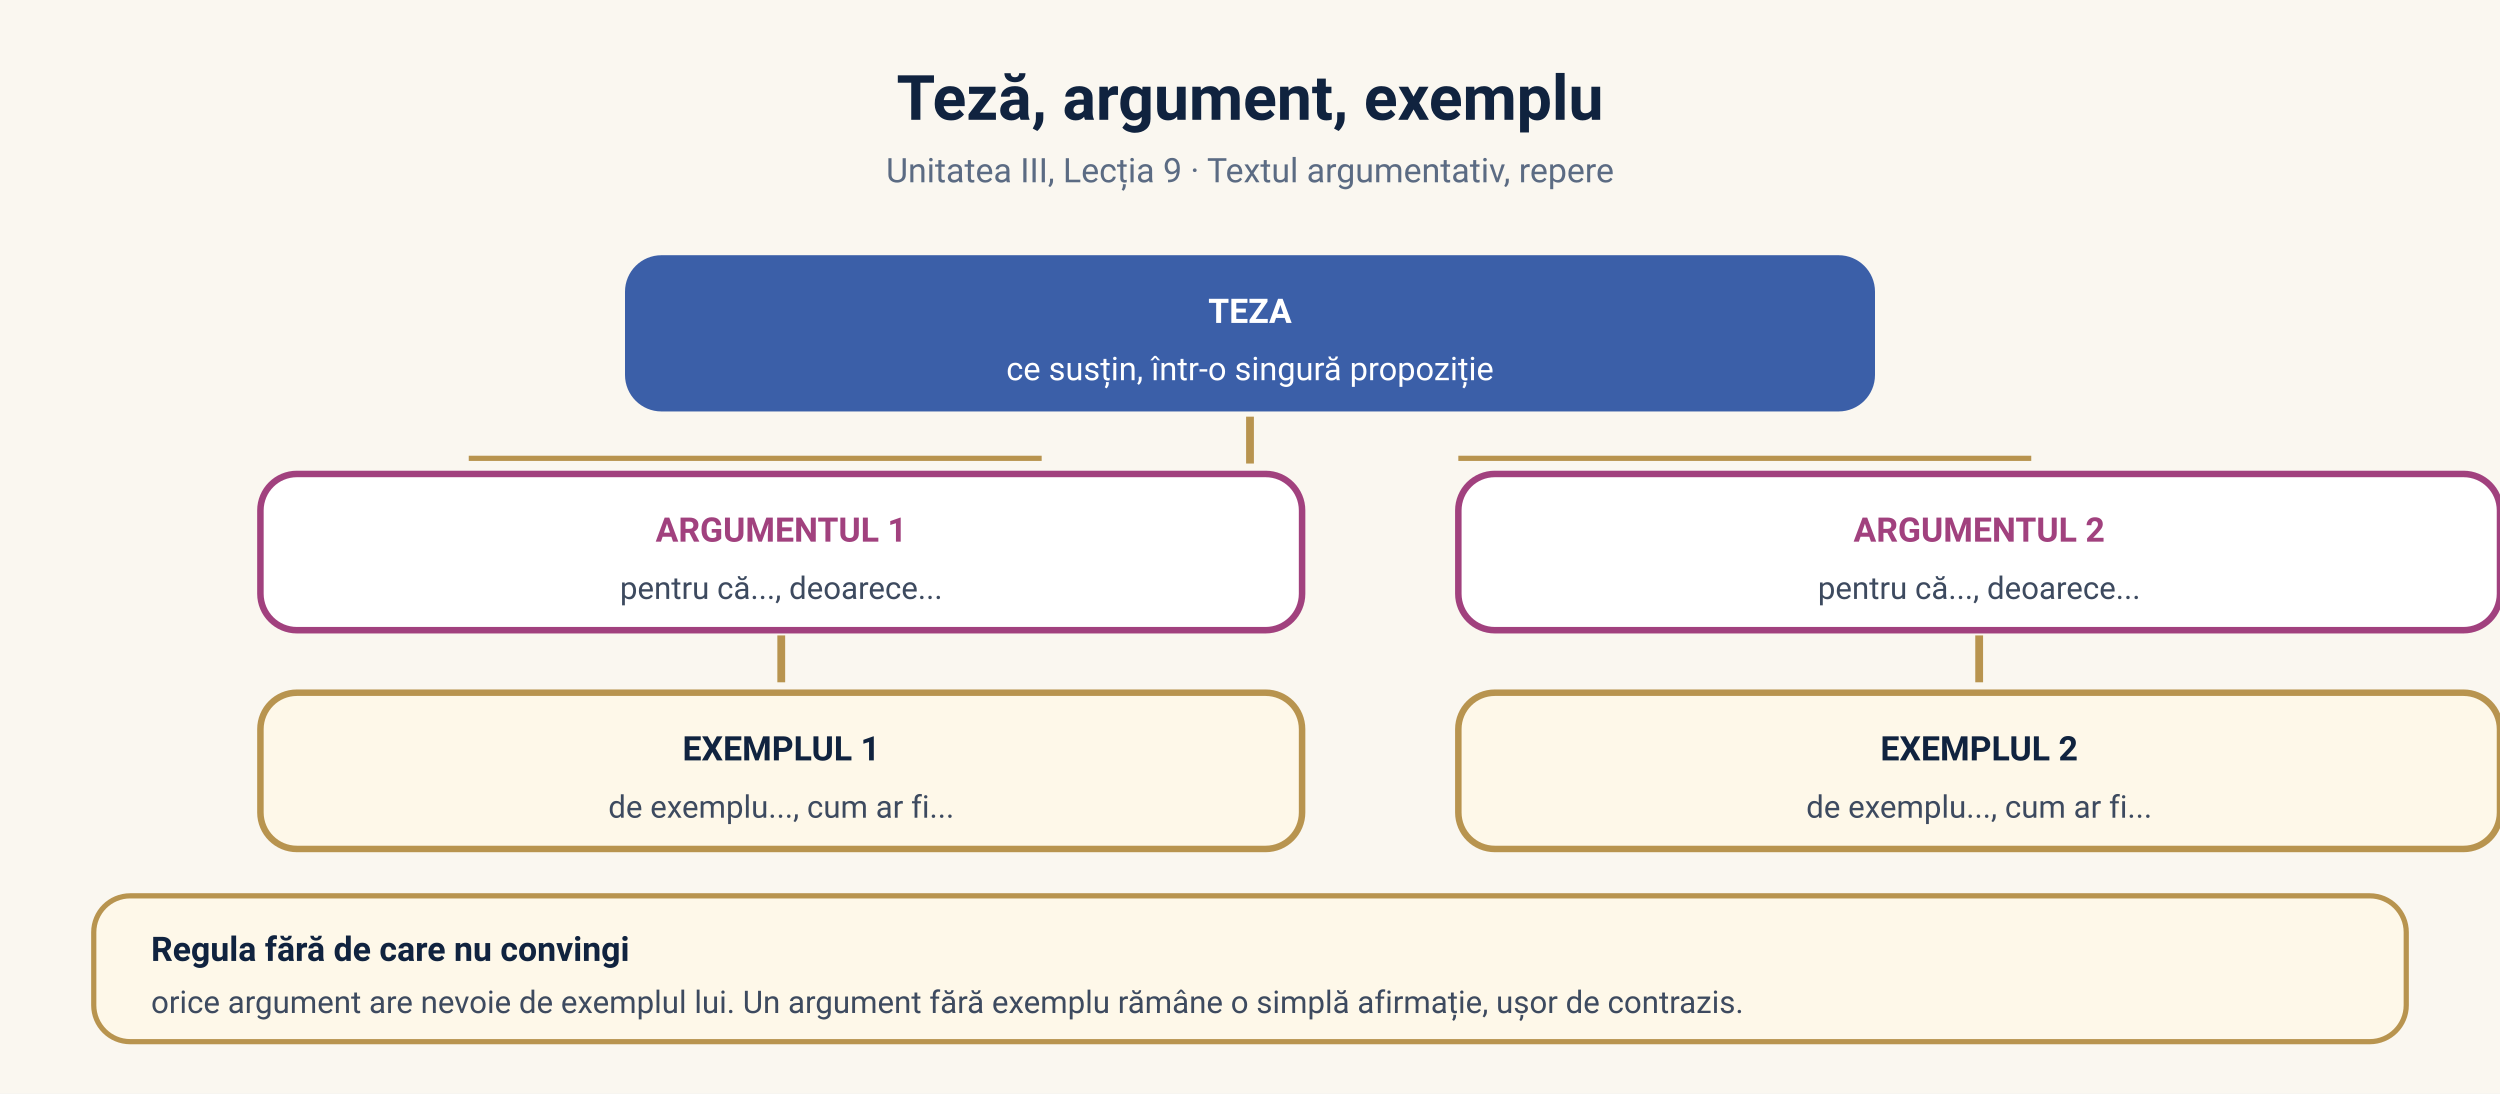
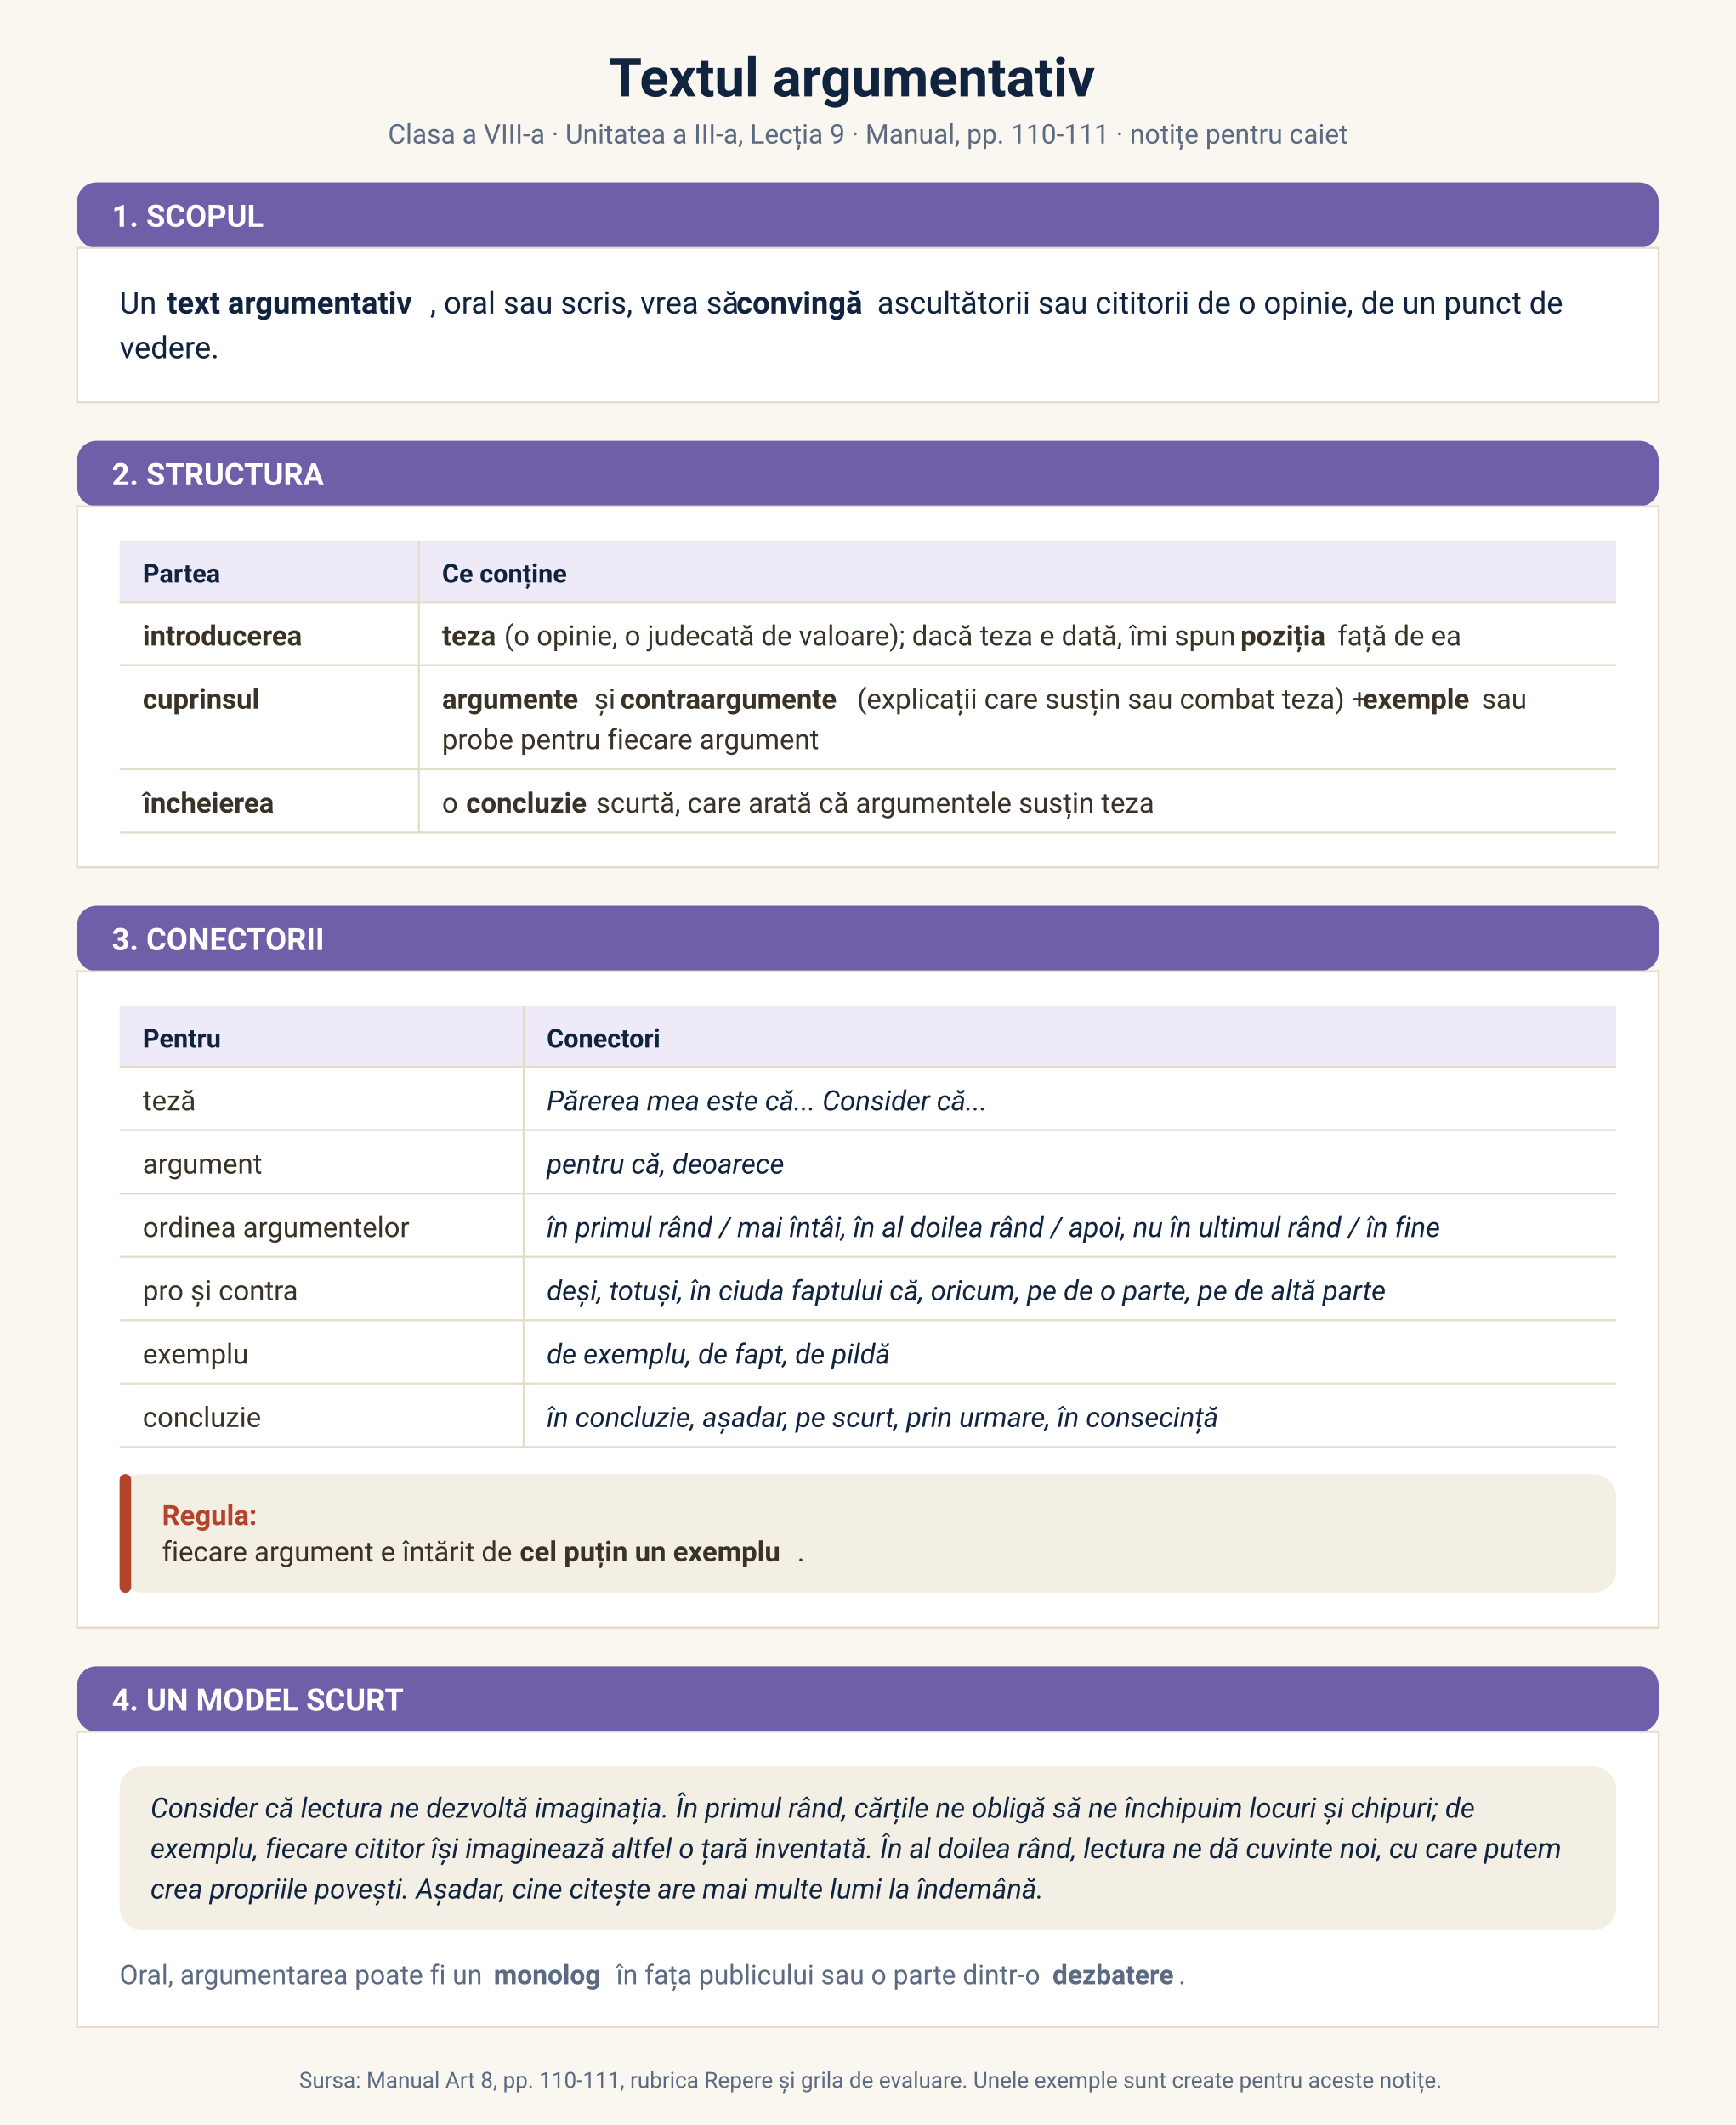
- <svg xmlns="http://www.w3.org/2000/svg" viewBox="0 0 960 420" font-family="'Segoe UI', 'Plus Jakarta Sans', -apple-system, Roboto, sans-serif">
-   <rect width="960" height="420" fill="#faf7f0" />
-   <text x="480" y="46" text-anchor="middle" font-size="24" font-weight="700" fill="#10233f">Teză, argument, exemplu</text>
-   <text x="480" y="70" text-anchor="middle" font-size="13" fill="#5b6b83">Unitatea III, Lecția 9 · Textul argumentativ, repere</text>
-   <rect x="240" y="98" width="480" height="60" rx="14" fill="#3b5fa8" />
-   <text x="480" y="124" text-anchor="middle" font-size="13" font-weight="700" fill="#ffffff">TEZA</text>
-   <text x="480" y="146" text-anchor="middle" font-size="12.5" fill="#ffffff">ce susțin, într-o singură propoziție</text>
-   <path d="M480 160 L480 178" stroke="#b8944f" stroke-width="3" />
-   <rect x="100" y="182" width="400" height="60" rx="14" fill="#ffffff" stroke="#a1417e" stroke-width="2.5" />
-   <text x="300" y="208" text-anchor="middle" font-size="13" font-weight="700" fill="#a1417e">ARGUMENTUL 1</text>
-   <text x="300" y="230" text-anchor="middle" font-size="12" fill="#3d4a5f">pentru că..., deoarece...</text>
-   <path d="M300 244 L300 262" stroke="#b8944f" stroke-width="3" />
-   <rect x="100" y="266" width="400" height="60" rx="14" fill="#fef8e9" stroke="#b8944f" stroke-width="2.5" />
-   <text x="300" y="292" text-anchor="middle" font-size="13" font-weight="700" fill="#10233f">EXEMPLUL 1</text>
-   <text x="300" y="314" text-anchor="middle" font-size="12" fill="#3d4a5f">de exemplu..., cum ar fi...</text>
-   <rect x="560" y="182" width="400" height="60" rx="14" fill="#ffffff" stroke="#a1417e" stroke-width="2.5" />
-   <text x="760" y="208" text-anchor="middle" font-size="13" font-weight="700" fill="#a1417e">ARGUMENTUL 2</text>
-   <text x="760" y="230" text-anchor="middle" font-size="12" fill="#3d4a5f">pentru că..., deoarece...</text>
-   <path d="M760 244 L760 262" stroke="#b8944f" stroke-width="3" />
-   <rect x="560" y="266" width="400" height="60" rx="14" fill="#fef8e9" stroke="#b8944f" stroke-width="2.5" />
-   <text x="760" y="292" text-anchor="middle" font-size="13" font-weight="700" fill="#10233f">EXEMPLUL 2</text>
-   <text x="760" y="314" text-anchor="middle" font-size="12" fill="#3d4a5f">de exemplu..., cum ar fi...</text>
-   <path d="M180 176 L400 176" stroke="#b8944f" stroke-width="2" />
-   <path d="M560 176 L780 176" stroke="#b8944f" stroke-width="2" />
-   <rect x="36" y="344" width="888" height="56" rx="14" fill="#fef8e9" stroke="#b8944f" stroke-width="2" />
-   <text x="58" y="369" font-size="13" font-weight="700" fill="#10233f">Regula fără de care nu convingi</text>
-   <text x="58" y="389" font-size="12" fill="#3d4a5f">orice argument are nevoie de exemplul lui. Un argument fără exemplu rămâne o simplă afirmație, ușor de contrazis.</text>
+ <svg xmlns="http://www.w3.org/2000/svg" viewBox="0 0 900 1102" font-family="'Segoe UI', 'Plus Jakarta Sans', -apple-system, Roboto, sans-serif">
+   <rect width="900" height="1102" fill="#faf7f0" />
+   <text x="315.5" y="50.0" font-size="28" fill="#10233f" font-weight="700" textLength="269.3" lengthAdjust="spacing">Textul argumentativ</text>
+   <text x="201.2" y="74.4" font-size="14" fill="#5b6b83" textLength="497.7" lengthAdjust="spacing">Clasa a VIII-a · Unitatea a III-a, Lecția 9 · Manual, pp. 110-111 · notițe pentru caiet</text>
+   <rect x="40" y="94.6" width="820" height="34" rx="10" fill="#6f5ea8" />
+   <text x="58" y="117.6" font-size="16" font-weight="700" fill="#ffffff">1. SCOPUL</text>
+   <rect x="40" y="128.6" width="820" height="80.0" fill="#ffffff" stroke="#e3dccb" />
+   <text x="62.0" y="162.6" font-size="16" fill="#10233f" textLength="20.2" lengthAdjust="spacing">Un</text>
+   <text x="86.5" y="162.6" font-size="16" fill="#10233f" font-weight="700" textLength="136.5" lengthAdjust="spacing">text argumentativ</text>
+   <text x="223.0" y="162.6" font-size="16" fill="#10233f" textLength="154.6" lengthAdjust="spacing">, oral sau scris, vrea să</text>
+   <text x="381.8" y="162.6" font-size="16" fill="#10233f" font-weight="700" textLength="68.6" lengthAdjust="spacing">convingă</text>
+   <text x="454.8" y="162.6" font-size="16" fill="#10233f" textLength="357.4" lengthAdjust="spacing">ascultătorii sau cititorii de o opinie, de un punct de</text>
+   <text x="62.0" y="185.8" font-size="16" fill="#10233f" textLength="51.2" lengthAdjust="spacing">vedere.</text>
+   <rect x="40" y="228.6" width="820" height="34" rx="10" fill="#6f5ea8" />
+   <text x="58" y="251.6" font-size="16" font-weight="700" fill="#ffffff">2. STRUCTURA</text>
+   <rect x="40" y="262.6" width="820" height="187.1" fill="#ffffff" stroke="#e3dccb" />
+   <rect x="62.0" y="280.6" width="776.0" height="31.6" fill="#efeaf8" />
+   <text x="74.0" y="302.1" font-size="13.5" fill="#10233f" font-weight="700" textLength="40.8" lengthAdjust="spacing">Partea</text>
+   <text x="229.2" y="302.1" font-size="13.5" fill="#10233f" font-weight="700" textLength="67.0" lengthAdjust="spacing">Ce conține</text>
+   <line x1="62.0" y1="312.2" x2="838.0" y2="312.2" stroke="#e3dccb" />
+   <text x="74.0" y="334.7" font-size="14.5" fill="#3a3226" font-weight="700" textLength="87.3" lengthAdjust="spacing">introducerea</text>
+   <text x="229.2" y="334.7" font-size="14.5" fill="#3a3226" font-weight="700" textLength="28.3" lengthAdjust="spacing">teza</text>
+   <text x="261.4" y="334.7" font-size="14.5" fill="#3a3226" textLength="377.9" lengthAdjust="spacing">(o opinie, o judecată de valoare); dacă teza e dată, îmi spun</text>
+   <text x="643.2" y="334.7" font-size="14.5" fill="#3a3226" font-weight="700" textLength="46.4" lengthAdjust="spacing">poziția</text>
+   <text x="693.5" y="334.7" font-size="14.5" fill="#3a3226" textLength="63.1" lengthAdjust="spacing">față de ea</text>
+   <line x1="62.0" y1="345.0" x2="838.0" y2="345.0" stroke="#e3dccb" />
+   <text x="74.0" y="367.5" font-size="14.5" fill="#3a3226" font-weight="700" textLength="62.8" lengthAdjust="spacing">cuprinsul</text>
+   <text x="229.2" y="367.5" font-size="14.5" fill="#3a3226" font-weight="700" textLength="75.0" lengthAdjust="spacing">argumente</text>
+   <text x="308.1" y="367.5" font-size="14.5" fill="#3a3226" textLength="9.6" lengthAdjust="spacing">și</text>
+   <text x="321.6" y="367.5" font-size="14.5" fill="#3a3226" font-weight="700" textLength="118.9" lengthAdjust="spacing">contraargumente</text>
+   <text x="444.4" y="367.5" font-size="14.5" fill="#3a3226" textLength="258.2" lengthAdjust="spacing">(explicații care susțin sau combat teza) +</text>
+   <text x="706.5" y="367.5" font-size="14.5" fill="#3a3226" font-weight="700" textLength="57.9" lengthAdjust="spacing">exemple</text>
+   <text x="768.3" y="367.5" font-size="14.5" fill="#3a3226" textLength="21.8" lengthAdjust="spacing">sau</text>
+   <text x="229.2" y="388.5" font-size="14.5" fill="#3a3226" textLength="197.3" lengthAdjust="spacing">probe pentru fiecare argument</text>
+   <line x1="62.0" y1="398.9" x2="838.0" y2="398.9" stroke="#e3dccb" />
+   <text x="74.0" y="421.4" font-size="14.5" fill="#3a3226" font-weight="700" textLength="69.7" lengthAdjust="spacing">încheierea</text>
+   <text x="229.2" y="421.4" font-size="14.5" fill="#3a3226" textLength="8.6" lengthAdjust="spacing">o</text>
+   <text x="241.7" y="421.4" font-size="14.5" fill="#3a3226" font-weight="700" textLength="63.4" lengthAdjust="spacing">concluzie</text>
+   <text x="309.0" y="421.4" font-size="14.5" fill="#3a3226" textLength="282.6" lengthAdjust="spacing">scurtă, care arată că argumentele susțin teza</text>
+   <line x1="62.0" y1="431.7" x2="838.0" y2="431.7" stroke="#e3dccb" />
+   <line x1="217.2" y1="280.6" x2="217.2" y2="431.7" stroke="#e3dccb" />
+   <rect x="40" y="469.7" width="820" height="34" rx="10" fill="#6f5ea8" />
+   <text x="58" y="492.7" font-size="16" font-weight="700" fill="#ffffff">3. CONECTORII</text>
+   <rect x="40" y="503.7" width="820" height="340.3" fill="#ffffff" stroke="#e3dccb" />
+   <rect x="62.0" y="521.7" width="776.0" height="31.6" fill="#efeaf8" />
+   <text x="74.0" y="543.2" font-size="13.5" fill="#10233f" font-weight="700" textLength="42.7" lengthAdjust="spacing">Pentru</text>
+   <text x="283.5" y="543.2" font-size="13.5" fill="#10233f" font-weight="700" textLength="61.3" lengthAdjust="spacing">Conectori</text>
+   <line x1="62.0" y1="553.3" x2="838.0" y2="553.3" stroke="#e3dccb" />
+   <text x="74.0" y="575.8" font-size="14.5" fill="#3a3226" textLength="26.4" lengthAdjust="spacing">teză</text>
+   <text x="283.5" y="575.8" font-size="14.5" fill="#10233f" font-style="italic" textLength="222.9" lengthAdjust="spacing">Părerea mea este că... Consider că...</text>
+   <line x1="62.0" y1="586.1" x2="838.0" y2="586.1" stroke="#e3dccb" />
+   <text x="74.0" y="608.6" font-size="14.5" fill="#3a3226" textLength="62.5" lengthAdjust="spacing">argument</text>
+   <text x="283.5" y="608.6" font-size="14.5" fill="#10233f" font-style="italic" textLength="122.7" lengthAdjust="spacing">pentru că, deoarece</text>
+   <line x1="62.0" y1="619.0" x2="838.0" y2="619.0" stroke="#e3dccb" />
+   <text x="74.0" y="641.5" font-size="14.5" fill="#3a3226" textLength="139.9" lengthAdjust="spacing">ordinea argumentelor</text>
+   <text x="283.5" y="641.5" font-size="14.5" fill="#10233f" font-style="italic" textLength="483.4" lengthAdjust="spacing">în primul rând / mai întâi, în al doilea rând / apoi, nu în ultimul rând / în fine</text>
+   <line x1="62.0" y1="651.8" x2="838.0" y2="651.8" stroke="#e3dccb" />
+   <text x="74.0" y="674.3" font-size="14.5" fill="#3a3226" textLength="80.5" lengthAdjust="spacing">pro și contra</text>
+   <text x="283.5" y="674.3" font-size="14.5" fill="#10233f" font-style="italic" textLength="439.2" lengthAdjust="spacing">deși, totuși, în ciuda faptului că, oricum, pe de o parte, pe de altă parte</text>
+   <line x1="62.0" y1="684.7" x2="838.0" y2="684.7" stroke="#e3dccb" />
+   <text x="74.0" y="707.2" font-size="14.5" fill="#3a3226" textLength="54.5" lengthAdjust="spacing">exemplu</text>
+   <text x="283.5" y="707.2" font-size="14.5" fill="#10233f" font-style="italic" textLength="179.5" lengthAdjust="spacing">de exemplu, de fapt, de pildă</text>
+   <line x1="62.0" y1="717.5" x2="838.0" y2="717.5" stroke="#e3dccb" />
+   <text x="74.0" y="740.0" font-size="14.5" fill="#3a3226" textLength="59.5" lengthAdjust="spacing">concluzie</text>
+   <text x="283.5" y="740.0" font-size="14.5" fill="#10233f" font-style="italic" textLength="350.2" lengthAdjust="spacing">în concluzie, așadar, pe scurt, prin urmare, în consecință</text>
+   <line x1="62.0" y1="750.4" x2="838.0" y2="750.4" stroke="#e3dccb" />
+   <line x1="271.5" y1="521.7" x2="271.5" y2="750.4" stroke="#e3dccb" />
+   <rect x="62.0" y="764.4" width="776.0" height="61.7" rx="12" fill="#f3efe4" />
+   <rect x="62.0" y="764.4" width="6" height="61.7" rx="3" fill="#b4432c" />
+   <text x="84.0" y="790.9" font-size="14.5" fill="#b4432c" font-weight="700" textLength="50.9" lengthAdjust="spacing">Regula:</text>
+   <text x="84.0" y="809.7" font-size="14.5" fill="#3a3226" textLength="181.5" lengthAdjust="spacing">fiecare argument e întărit de</text>
+   <text x="269.5" y="809.7" font-size="14.5" fill="#3a3226" font-weight="700" textLength="144.0" lengthAdjust="spacing">cel puțin un exemplu</text>
+   <text x="413.4" y="809.7" font-size="14.5" fill="#3a3226" textLength="3.2" lengthAdjust="spacing">.</text>
+   <rect x="40" y="864.1" width="820" height="34" rx="10" fill="#6f5ea8" />
+   <text x="58" y="887.1" font-size="16" font-weight="700" fill="#ffffff">4. UN MODEL SCURT</text>
+   <rect x="40" y="898.1" width="820" height="153.1" fill="#ffffff" stroke="#e3dccb" />
+   <rect x="62.0" y="916.1" width="776.0" height="84.9" rx="12" fill="#f3efe4" />
+   <text x="78.0" y="942.6" font-size="14.5" fill="#10233f" font-style="italic" textLength="696.7" lengthAdjust="spacing">Consider că lectura ne dezvoltă imaginația. În primul rând, cărțile ne obligă să ne închipuim locuri și chipuri; de</text>
+   <text x="78.0" y="963.6" font-size="14.5" fill="#10233f" font-style="italic" textLength="742.8" lengthAdjust="spacing">exemplu, fiecare cititor își imaginează altfel o țară inventată. În al doilea rând, lectura ne dă cuvinte noi, cu care putem</text>
+   <text x="78.0" y="984.6" font-size="14.5" fill="#10233f" font-style="italic" textLength="466.9" lengthAdjust="spacing">crea propriile povești. Așadar, cine citește are mai multe lumi la îndemână.</text>
+   <text x="62.0" y="1029.0" font-size="14" fill="#5b6b83" textLength="190.3" lengthAdjust="spacing">Oral, argumentarea poate fi un</text>
+   <text x="256.0" y="1029.0" font-size="14" fill="#5b6b83" font-weight="700" textLength="59.6" lengthAdjust="spacing">monolog</text>
+   <text x="319.5" y="1029.0" font-size="14" fill="#5b6b83" textLength="222.4" lengthAdjust="spacing">în fața publicului sau o parte dintr-o</text>
+   <text x="545.7" y="1029.0" font-size="14" fill="#5b6b83" font-weight="700" textLength="65.4" lengthAdjust="spacing">dezbatere</text>
+   <text x="611.1" y="1029.0" font-size="14" fill="#5b6b83" textLength="3.1" lengthAdjust="spacing">.</text>
+   <text x="155.1" y="1082.7" font-size="11.5" fill="#5b6b83" textLength="589.8" lengthAdjust="spacing">Sursa: Manual Art 8, pp. 110-111, rubrica Repere și grila de evaluare. Unele exemple sunt create pentru aceste notițe.</text>
</svg>
